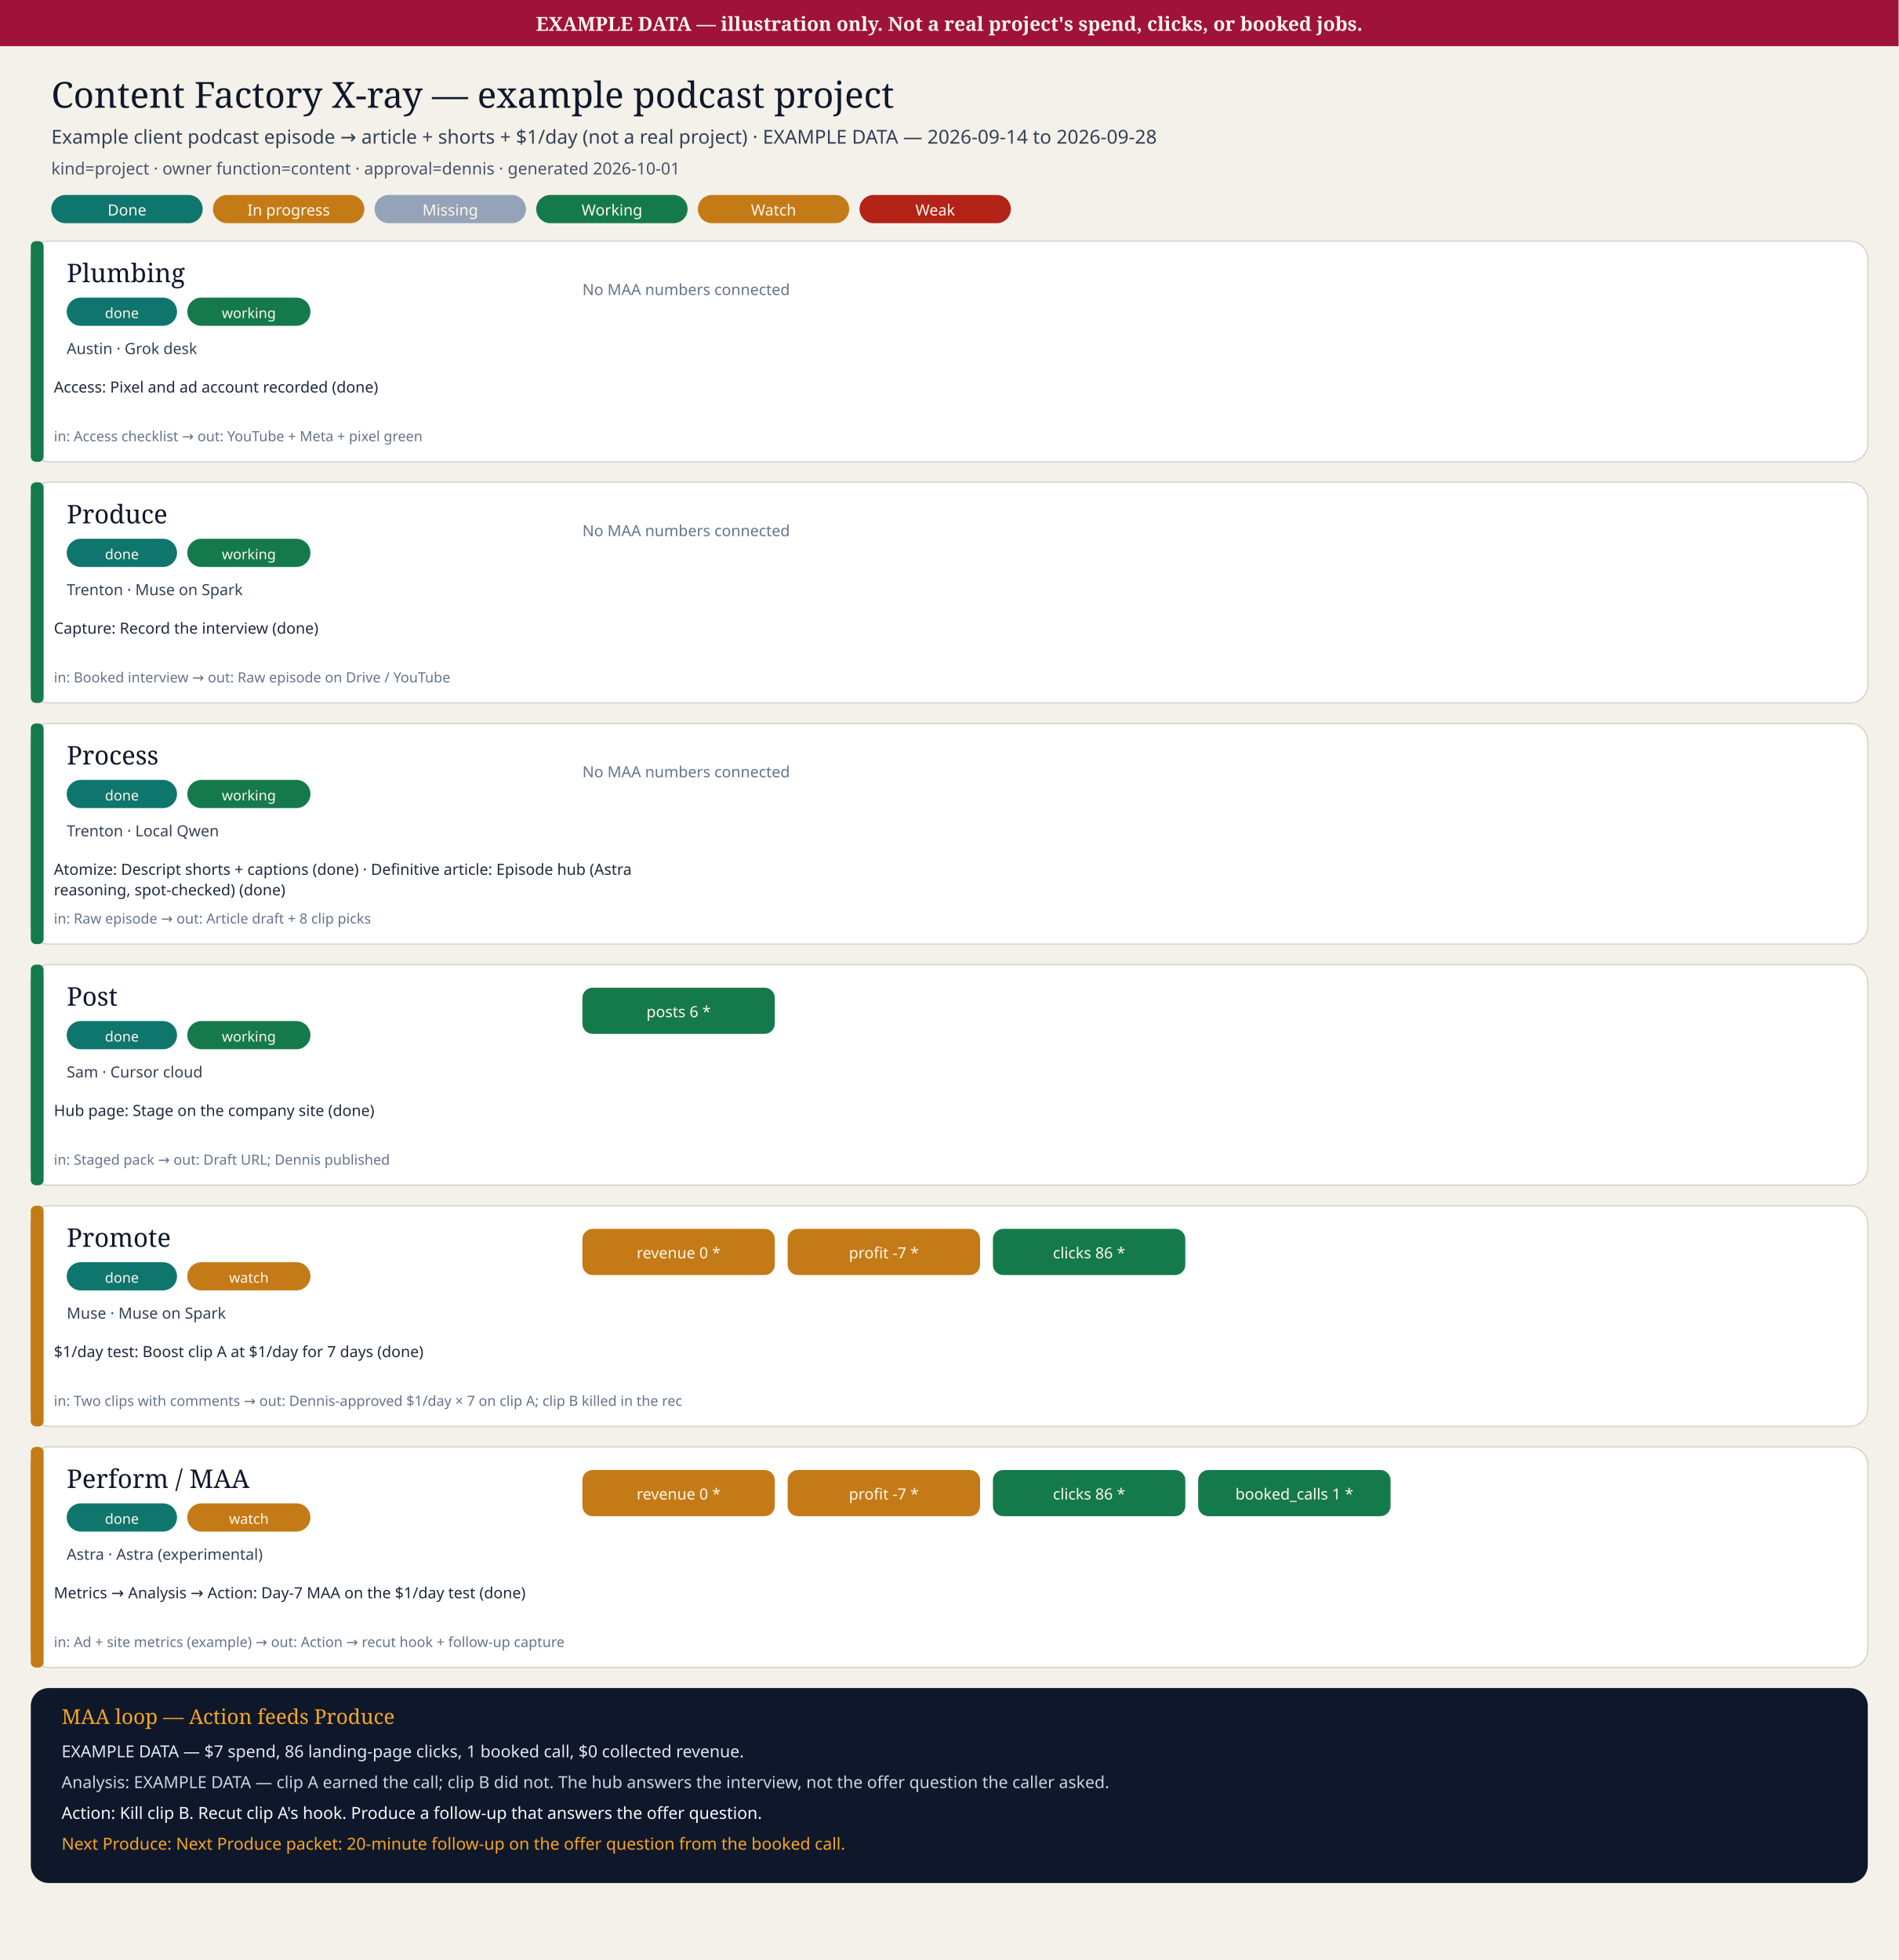
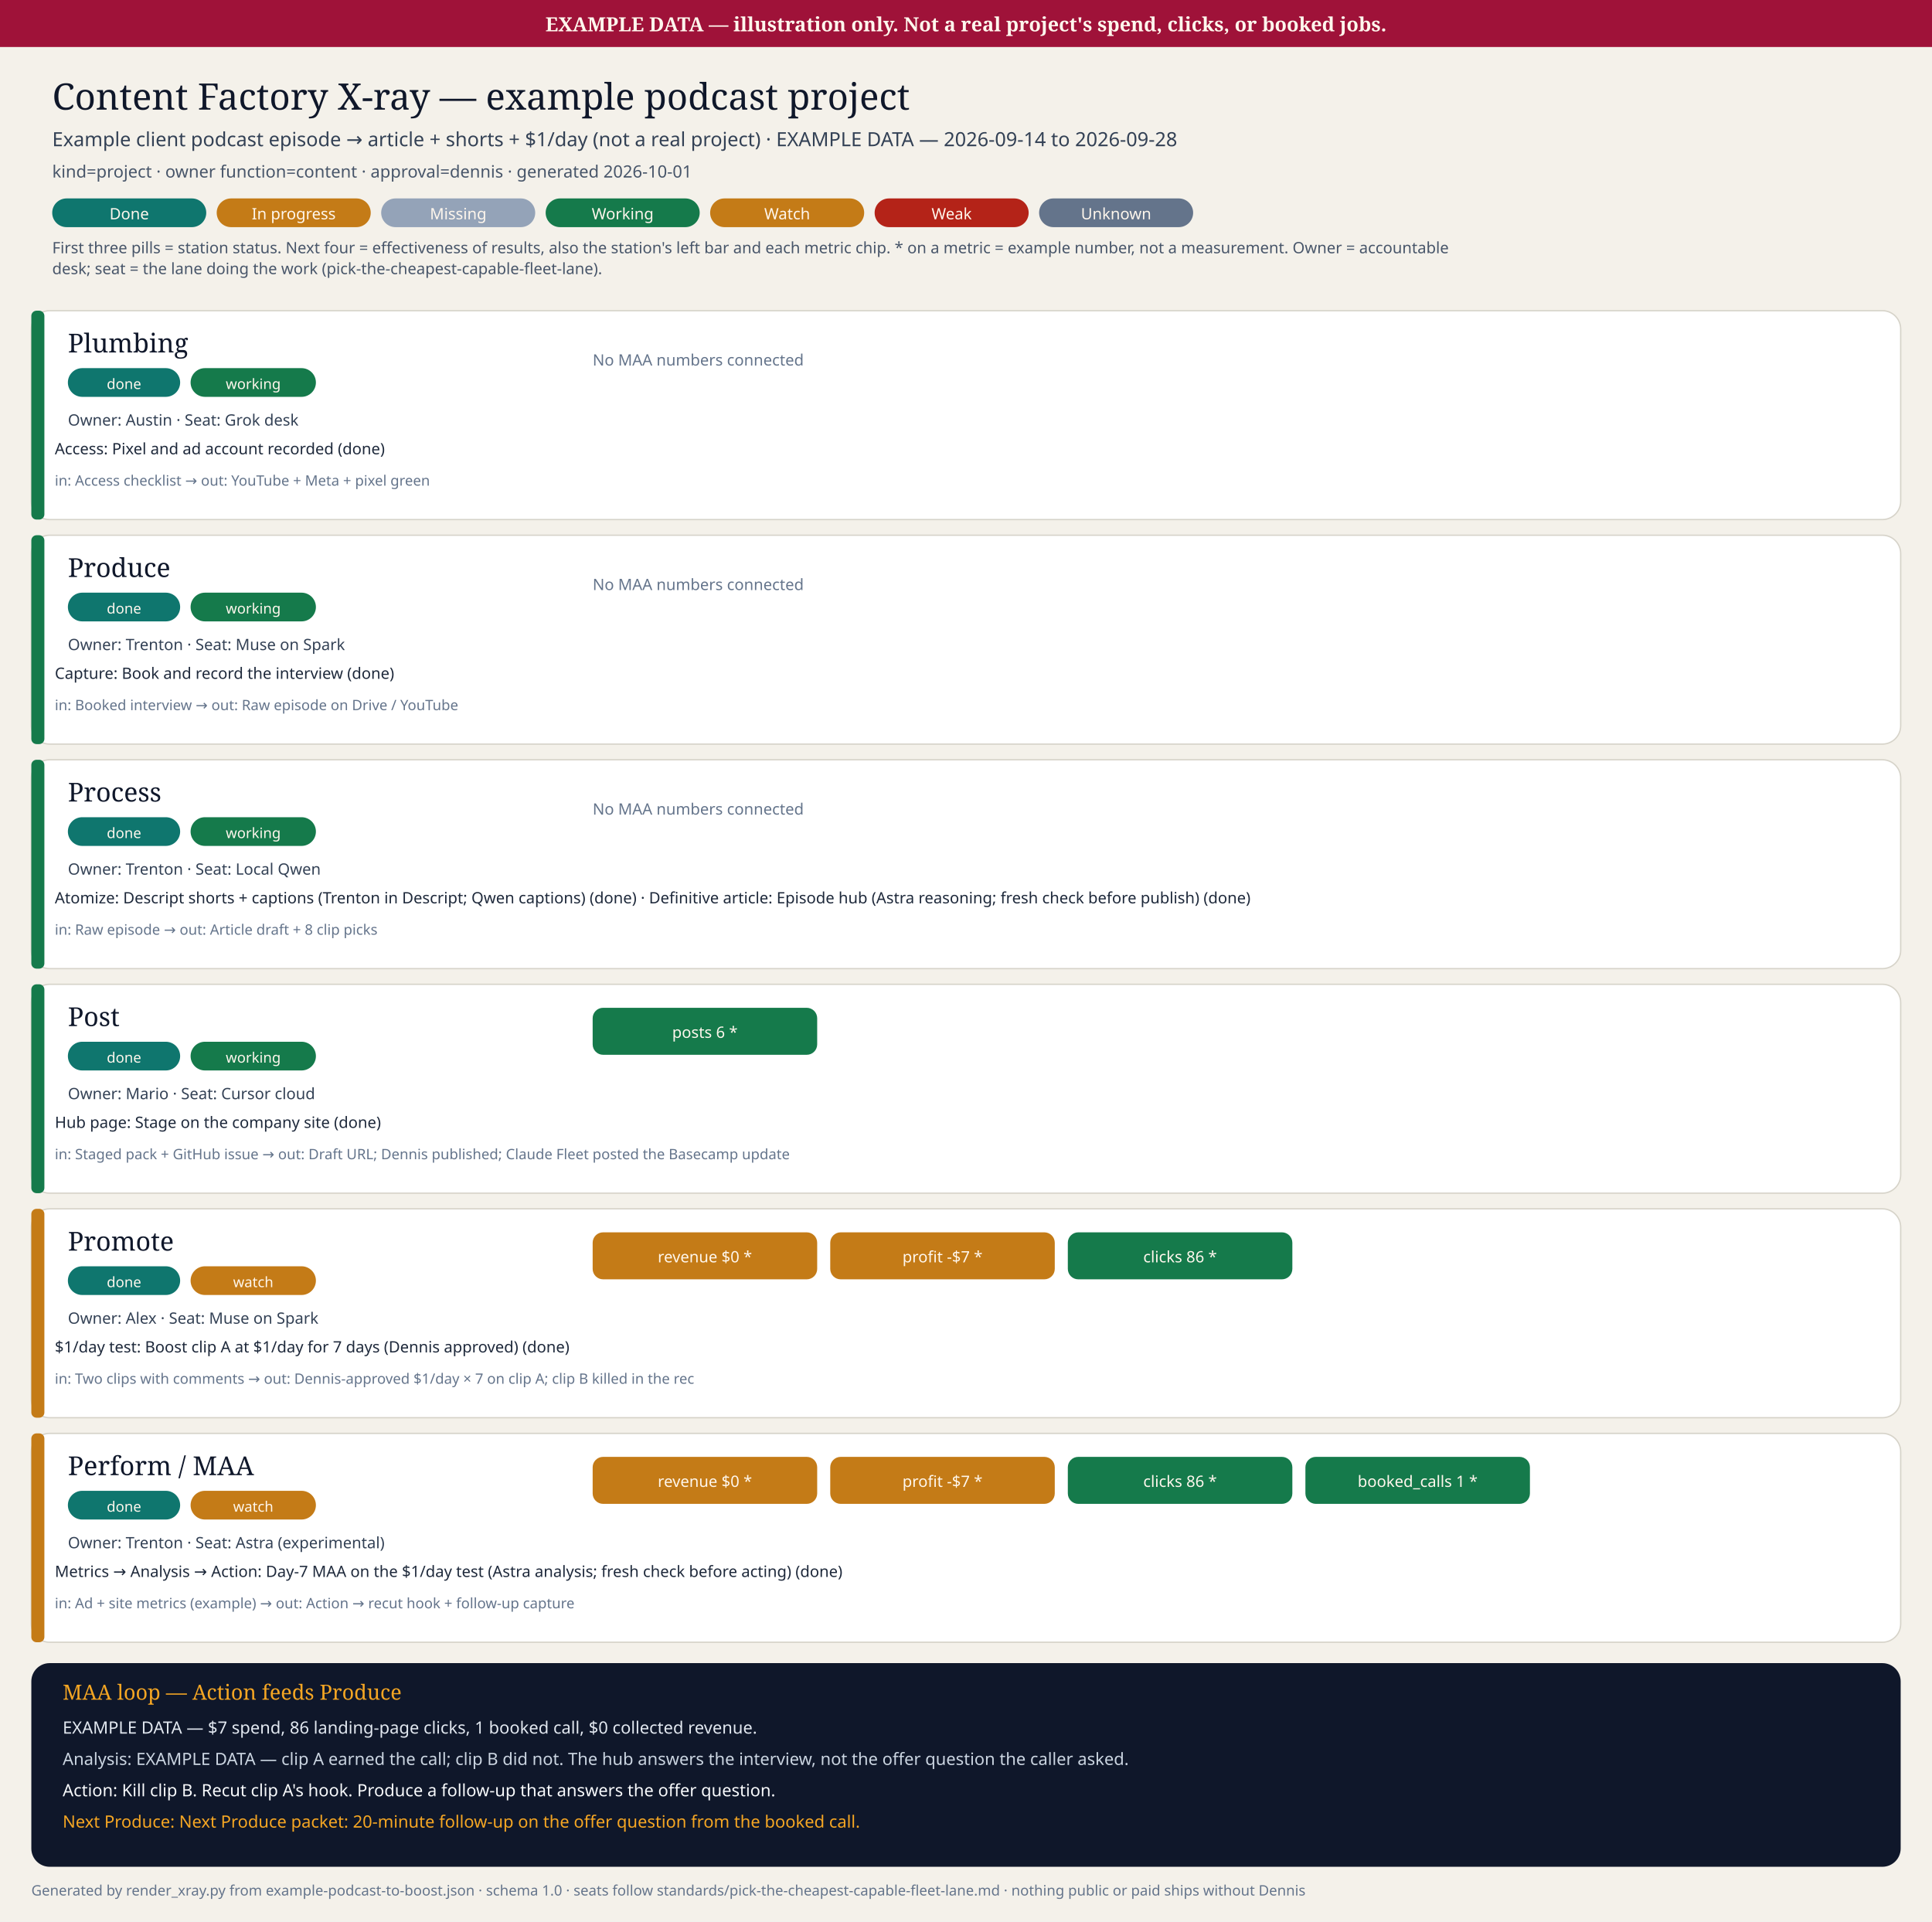
- <svg xmlns="http://www.w3.org/2000/svg" width="1480" height="1528" viewBox="0 0 1480 1528" role="img" aria-label="Content Factory X-ray — example podcast project">
-   <rect width="1480" height="1528" fill="#F4F1EA" />
+ <svg xmlns="http://www.w3.org/2000/svg" width="1480" height="1472" viewBox="0 0 1480 1472" role="img" aria-label="Content Factory X-ray — example podcast project">
+   <rect width="1480" height="1472" fill="#F4F1EA" />
  <rect x="0" y="0" width="1480" height="36" fill="#9F1239" />
-   <text x="740" y="24" text-anchor="middle" fill="#FFF7ED" font-family="Georgia, serif" font-size="15" font-weight="700">EXAMPLE DATA — illustration only. Not a real project's spend, clicks, or booked jobs.</text>
-   <text x="40" y="84" font-family="Georgia, serif" font-size="28" fill="#0F172A">
-     Content Factory X-ray — example podcast project</text>
-   <text x="40" y="112" font-family="ui-sans-serif, sans-serif" font-size="15" fill="#334155">
-     Example client podcast episode → article + shorts + $1/day (not a real project) · EXAMPLE DATA — 2026-09-14 to 2026-09-28</text>
-   <text x="40" y="136" font-family="ui-sans-serif, sans-serif" font-size="13" fill="#475569">
-     kind=project · owner function=content
-     · approval=dennis · generated 2026-10-01</text>
-   <g font-family="ui-sans-serif, sans-serif" font-size="12">
-     <rect x="40" y="152" width="118" height="22" rx="11" fill="#0F766E" />
-     <text x="99" y="168" text-anchor="middle" fill="#FFF7ED">Done</text>
-     <rect x="166" y="152" width="118" height="22" rx="11" fill="#C47B17" />
-     <text x="225" y="168" text-anchor="middle" fill="#FFF7ED">In progress</text>
-     <rect x="292" y="152" width="118" height="22" rx="11" fill="#94A3B8" />
-     <text x="351" y="168" text-anchor="middle" fill="#FFF7ED">Missing</text>
-     <rect x="418" y="152" width="118" height="22" rx="11" fill="#157A4B" />
-     <text x="477" y="168" text-anchor="middle" fill="#FFF7ED">Working</text>
-     <rect x="544" y="152" width="118" height="22" rx="11" fill="#C47B17" />
-     <text x="603" y="168" text-anchor="middle" fill="#FFF7ED">Watch</text>
-     <rect x="670" y="152" width="118" height="22" rx="11" fill="#B42318" />
-     <text x="729" y="168" text-anchor="middle" fill="#FFF7ED">Weak</text>
-   </g>
-   <rect x="24" y="188" width="1432" height="172" rx="14" fill="#FFFFFF" stroke="#D6D3C9" />
-   <rect x="24" y="188" width="10" height="172" rx="4" fill="#157A4B" />
-   <text x="52" y="220" font-family="Georgia, serif" font-size="20" fill="#0F172A">
-       Plumbing</text>
-   <rect x="52" y="232" width="86" height="22" rx="11" fill="#0F766E" />
-   <text x="95" y="248" text-anchor="middle" fill="#FFF7ED" font-size="11" font-family="ui-sans-serif, sans-serif">done</text>
-   <rect x="146" y="232" width="96" height="22" rx="11" fill="#157A4B" />
-   <text x="194" y="248" text-anchor="middle" fill="#FFF7ED" font-size="11" font-family="ui-sans-serif, sans-serif">working</text>
-   <text x="52" y="276" fill="#334155" font-size="12" font-family="ui-sans-serif, sans-serif">
-       Austin · Grok desk</text>
-   <text x="454" y="230" fill="#64748B" font-size="12" font-family="ui-sans-serif, sans-serif">No MAA numbers connected</text>
-   <text x="42" y="306" fill="#1E293B" font-size="12" font-family="ui-sans-serif, sans-serif">Access: Pixel and ad account recorded (done)</text>
-   <text x="42" y="344" fill="#64748B" font-size="11" font-family="ui-sans-serif, sans-serif">
-       in: Access checklist  →  out: YouTube + Meta + pixel green</text>
-   <rect x="24" y="376" width="1432" height="172" rx="14" fill="#FFFFFF" stroke="#D6D3C9" />
-   <rect x="24" y="376" width="10" height="172" rx="4" fill="#157A4B" />
-   <text x="52" y="408" font-family="Georgia, serif" font-size="20" fill="#0F172A">
-       Produce</text>
-   <rect x="52" y="420" width="86" height="22" rx="11" fill="#0F766E" />
-   <text x="95" y="436" text-anchor="middle" fill="#FFF7ED" font-size="11" font-family="ui-sans-serif, sans-serif">done</text>
-   <rect x="146" y="420" width="96" height="22" rx="11" fill="#157A4B" />
-   <text x="194" y="436" text-anchor="middle" fill="#FFF7ED" font-size="11" font-family="ui-sans-serif, sans-serif">working</text>
-   <text x="52" y="464" fill="#334155" font-size="12" font-family="ui-sans-serif, sans-serif">
-       Trenton · Muse on Spark</text>
-   <text x="454" y="418" fill="#64748B" font-size="12" font-family="ui-sans-serif, sans-serif">No MAA numbers connected</text>
-   <text x="42" y="494" fill="#1E293B" font-size="12" font-family="ui-sans-serif, sans-serif">Capture: Record the interview (done)</text>
-   <text x="42" y="532" fill="#64748B" font-size="11" font-family="ui-sans-serif, sans-serif">
-       in: Booked interview  →  out: Raw episode on Drive / YouTube</text>
-   <rect x="24" y="564" width="1432" height="172" rx="14" fill="#FFFFFF" stroke="#D6D3C9" />
-   <rect x="24" y="564" width="10" height="172" rx="4" fill="#157A4B" />
-   <text x="52" y="596" font-family="Georgia, serif" font-size="20" fill="#0F172A">
-       Process</text>
-   <rect x="52" y="608" width="86" height="22" rx="11" fill="#0F766E" />
-   <text x="95" y="624" text-anchor="middle" fill="#FFF7ED" font-size="11" font-family="ui-sans-serif, sans-serif">done</text>
-   <rect x="146" y="608" width="96" height="22" rx="11" fill="#157A4B" />
-   <text x="194" y="624" text-anchor="middle" fill="#FFF7ED" font-size="11" font-family="ui-sans-serif, sans-serif">working</text>
-   <text x="52" y="652" fill="#334155" font-size="12" font-family="ui-sans-serif, sans-serif">
-       Trenton · Local Qwen</text>
-   <text x="454" y="606" fill="#64748B" font-size="12" font-family="ui-sans-serif, sans-serif">No MAA numbers connected</text>
-   <text x="42" y="682" fill="#1E293B" font-size="12" font-family="ui-sans-serif, sans-serif">Atomize: Descript shorts + captions (done) · Definitive article: Episode hub (Astra</text>
-   <text x="42" y="698" fill="#1E293B" font-size="12" font-family="ui-sans-serif, sans-serif">reasoning, spot-checked) (done)</text>
-   <text x="42" y="720" fill="#64748B" font-size="11" font-family="ui-sans-serif, sans-serif">
-       in: Raw episode  →  out: Article draft + 8 clip picks</text>
-   <rect x="24" y="752" width="1432" height="172" rx="14" fill="#FFFFFF" stroke="#D6D3C9" />
-   <rect x="24" y="752" width="10" height="172" rx="4" fill="#157A4B" />
-   <text x="52" y="784" font-family="Georgia, serif" font-size="20" fill="#0F172A">
-       Post</text>
-   <rect x="52" y="796" width="86" height="22" rx="11" fill="#0F766E" />
-   <text x="95" y="812" text-anchor="middle" fill="#FFF7ED" font-size="11" font-family="ui-sans-serif, sans-serif">done</text>
-   <rect x="146" y="796" width="96" height="22" rx="11" fill="#157A4B" />
-   <text x="194" y="812" text-anchor="middle" fill="#FFF7ED" font-size="11" font-family="ui-sans-serif, sans-serif">working</text>
-   <text x="52" y="840" fill="#334155" font-size="12" font-family="ui-sans-serif, sans-serif">
-       Sam · Cursor cloud</text>
-   <rect x="454" y="770" width="150" height="36" rx="8" fill="#157A4B" />
-   <text x="529" y="793" text-anchor="middle" fill="#FFF7ED" font-size="12" font-family="ui-sans-serif, sans-serif">posts 6 *</text>
-   <text x="42" y="870" fill="#1E293B" font-size="12" font-family="ui-sans-serif, sans-serif">Hub page: Stage on the company site (done)</text>
-   <text x="42" y="908" fill="#64748B" font-size="11" font-family="ui-sans-serif, sans-serif">
-       in: Staged pack  →  out: Draft URL; Dennis published</text>
-   <rect x="24" y="940" width="1432" height="172" rx="14" fill="#FFFFFF" stroke="#D6D3C9" />
-   <rect x="24" y="940" width="10" height="172" rx="4" fill="#C47B17" />
-   <text x="52" y="972" font-family="Georgia, serif" font-size="20" fill="#0F172A">
-       Promote</text>
-   <rect x="52" y="984" width="86" height="22" rx="11" fill="#0F766E" />
-   <text x="95" y="1000" text-anchor="middle" fill="#FFF7ED" font-size="11" font-family="ui-sans-serif, sans-serif">done</text>
-   <rect x="146" y="984" width="96" height="22" rx="11" fill="#C47B17" />
-   <text x="194" y="1000" text-anchor="middle" fill="#FFF7ED" font-size="11" font-family="ui-sans-serif, sans-serif">watch</text>
-   <text x="52" y="1028" fill="#334155" font-size="12" font-family="ui-sans-serif, sans-serif">
-       Muse · Muse on Spark</text>
-   <rect x="454" y="958" width="150" height="36" rx="8" fill="#C47B17" />
-   <text x="529" y="981" text-anchor="middle" fill="#FFF7ED" font-size="12" font-family="ui-sans-serif, sans-serif">revenue 0 *</text>
-   <rect x="614" y="958" width="150" height="36" rx="8" fill="#C47B17" />
-   <text x="689" y="981" text-anchor="middle" fill="#FFF7ED" font-size="12" font-family="ui-sans-serif, sans-serif">profit -7 *</text>
-   <rect x="774" y="958" width="150" height="36" rx="8" fill="#157A4B" />
-   <text x="849" y="981" text-anchor="middle" fill="#FFF7ED" font-size="12" font-family="ui-sans-serif, sans-serif">clicks 86 *</text>
-   <text x="42" y="1058" fill="#1E293B" font-size="12" font-family="ui-sans-serif, sans-serif">$1/day test: Boost clip A at $1/day for 7 days (done)</text>
-   <text x="42" y="1096" fill="#64748B" font-size="11" font-family="ui-sans-serif, sans-serif">
-       in: Two clips with comments  →  out: Dennis-approved $1/day × 7 on clip A; clip B killed in the rec</text>
-   <rect x="24" y="1128" width="1432" height="172" rx="14" fill="#FFFFFF" stroke="#D6D3C9" />
-   <rect x="24" y="1128" width="10" height="172" rx="4" fill="#C47B17" />
-   <text x="52" y="1160" font-family="Georgia, serif" font-size="20" fill="#0F172A">
-       Perform / MAA</text>
-   <rect x="52" y="1172" width="86" height="22" rx="11" fill="#0F766E" />
-   <text x="95" y="1188" text-anchor="middle" fill="#FFF7ED" font-size="11" font-family="ui-sans-serif, sans-serif">done</text>
-   <rect x="146" y="1172" width="96" height="22" rx="11" fill="#C47B17" />
-   <text x="194" y="1188" text-anchor="middle" fill="#FFF7ED" font-size="11" font-family="ui-sans-serif, sans-serif">watch</text>
-   <text x="52" y="1216" fill="#334155" font-size="12" font-family="ui-sans-serif, sans-serif">
-       Astra · Astra (experimental)</text>
-   <rect x="454" y="1146" width="150" height="36" rx="8" fill="#C47B17" />
-   <text x="529" y="1169" text-anchor="middle" fill="#FFF7ED" font-size="12" font-family="ui-sans-serif, sans-serif">revenue 0 *</text>
-   <rect x="614" y="1146" width="150" height="36" rx="8" fill="#C47B17" />
-   <text x="689" y="1169" text-anchor="middle" fill="#FFF7ED" font-size="12" font-family="ui-sans-serif, sans-serif">profit -7 *</text>
-   <rect x="774" y="1146" width="150" height="36" rx="8" fill="#157A4B" />
-   <text x="849" y="1169" text-anchor="middle" fill="#FFF7ED" font-size="12" font-family="ui-sans-serif, sans-serif">clicks 86 *</text>
-   <rect x="934" y="1146" width="150" height="36" rx="8" fill="#157A4B" />
-   <text x="1009" y="1169" text-anchor="middle" fill="#FFF7ED" font-size="12" font-family="ui-sans-serif, sans-serif">booked_calls 1 *</text>
-   <text x="42" y="1246" fill="#1E293B" font-size="12" font-family="ui-sans-serif, sans-serif">Metrics → Analysis → Action: Day-7 MAA on the $1/day test (done)</text>
-   <text x="42" y="1284" fill="#64748B" font-size="11" font-family="ui-sans-serif, sans-serif">
-       in: Ad + site metrics (example)  →  out: Action → recut hook + follow-up capture</text>
-   <rect x="24" y="1316" width="1432" height="152" rx="14" fill="#0F172A" />
-   <text x="48" y="1344" fill="#F5A623" font-family="Georgia, serif" font-size="16">
-       MAA loop — Action feeds Produce</text>
-   <text x="48" y="1370" fill="#E2E8F0" font-family="ui-sans-serif, sans-serif" font-size="13">
-       EXAMPLE DATA — $7 spend, 86 landing-page clicks, 1 booked call, $0 collected revenue.</text>
-   <text x="48" y="1394" fill="#CBD5E1" font-family="ui-sans-serif, sans-serif" font-size="13">
-       Analysis: EXAMPLE DATA — clip A earned the call; clip B did not. The hub answers the interview, not the offer question the caller asked.</text>
-   <text x="48" y="1418" fill="#F8FAFC" font-family="ui-sans-serif, sans-serif" font-size="13">
-       Action: Kill clip B. Recut clip A's hook. Produce a follow-up that answers the offer question.</text>
-   <text x="48" y="1442" fill="#F5A623" font-family="ui-sans-serif, sans-serif" font-size="13">
-       Next Produce: Next Produce packet: 20-minute follow-up on the offer question from the booked call.</text>
+   <text x="740" y="24" fill="#FFF7ED" font-family="Georgia, serif" font-size="15" text-anchor="middle" font-weight="700">EXAMPLE DATA — illustration only. Not a real project's spend, clicks, or booked jobs.</text>
+   <text x="40" y="84" fill="#0F172A" font-family="Georgia, serif" font-size="28">Content Factory X-ray — example podcast project</text>
+   <text x="40" y="112" fill="#334155" font-family="ui-sans-serif, sans-serif" font-size="15">Example client podcast episode → article + shorts + $1/day (not a real project) · EXAMPLE DATA — 2026-09-14 to 2026-09-28</text>
+   <text x="40" y="136" fill="#475569" font-family="ui-sans-serif, sans-serif" font-size="13">kind=project · owner function=content · approval=dennis · generated 2026-10-01</text>
+   <rect x="40" y="152" width="118" height="22" rx="11" fill="#0F766E" />
+   <text x="99" y="168" fill="#FFF7ED" font-family="ui-sans-serif, sans-serif" font-size="12" text-anchor="middle">Done</text>
+   <rect x="166" y="152" width="118" height="22" rx="11" fill="#C47B17" />
+   <text x="225" y="168" fill="#FFF7ED" font-family="ui-sans-serif, sans-serif" font-size="12" text-anchor="middle">In progress</text>
+   <rect x="292" y="152" width="118" height="22" rx="11" fill="#94A3B8" />
+   <text x="351" y="168" fill="#FFF7ED" font-family="ui-sans-serif, sans-serif" font-size="12" text-anchor="middle">Missing</text>
+   <rect x="418" y="152" width="118" height="22" rx="11" fill="#157A4B" />
+   <text x="477" y="168" fill="#FFF7ED" font-family="ui-sans-serif, sans-serif" font-size="12" text-anchor="middle">Working</text>
+   <rect x="544" y="152" width="118" height="22" rx="11" fill="#C47B17" />
+   <text x="603" y="168" fill="#FFF7ED" font-family="ui-sans-serif, sans-serif" font-size="12" text-anchor="middle">Watch</text>
+   <rect x="670" y="152" width="118" height="22" rx="11" fill="#B42318" />
+   <text x="729" y="168" fill="#FFF7ED" font-family="ui-sans-serif, sans-serif" font-size="12" text-anchor="middle">Weak</text>
+   <rect x="796" y="152" width="118" height="22" rx="11" fill="#64748B" />
+   <text x="855" y="168" fill="#FFF7ED" font-family="ui-sans-serif, sans-serif" font-size="12" text-anchor="middle">Unknown</text>
+   <text x="40" y="194" fill="#475569" font-family="ui-sans-serif, sans-serif" font-size="12">First three pills = station status. Next four = effectiveness of results, also the station's left bar and each metric chip. * on a metric = example number, not a measurement. Owner = accountable</text>
+   <text x="40" y="210" fill="#475569" font-family="ui-sans-serif, sans-serif" font-size="12">desk; seat = the lane doing the work (pick-the-cheapest-capable-fleet-lane).</text>
+   <rect x="24" y="238" width="1432" height="160" rx="14" fill="#FFFFFF" stroke="#D6D3C9" />
+   <rect x="24" y="238" width="10" height="160" rx="4" fill="#157A4B" />
+   <text x="52" y="270" fill="#0F172A" font-family="Georgia, serif" font-size="20">Plumbing</text>
+   <rect x="52" y="282" width="86" height="22" rx="11" fill="#0F766E" />
+   <text x="95" y="298" fill="#FFF7ED" font-family="ui-sans-serif, sans-serif" font-size="11" text-anchor="middle">done</text>
+   <rect x="146" y="282" width="96" height="22" rx="11" fill="#157A4B" />
+   <text x="194" y="298" fill="#FFF7ED" font-family="ui-sans-serif, sans-serif" font-size="11" text-anchor="middle">working</text>
+   <text x="52" y="326" fill="#334155" font-family="ui-sans-serif, sans-serif" font-size="12">Owner: Austin · Seat: Grok desk</text>
+   <text x="454" y="280" fill="#64748B" font-family="ui-sans-serif, sans-serif" font-size="12">No MAA numbers connected</text>
+   <text x="42" y="348" fill="#1E293B" font-family="ui-sans-serif, sans-serif" font-size="12">Access: Pixel and ad account recorded (done)</text>
+   <text x="42" y="372" fill="#64748B" font-family="ui-sans-serif, sans-serif" font-size="11">in: Access checklist → out: YouTube + Meta + pixel green</text>
+   <rect x="24" y="410" width="1432" height="160" rx="14" fill="#FFFFFF" stroke="#D6D3C9" />
+   <rect x="24" y="410" width="10" height="160" rx="4" fill="#157A4B" />
+   <text x="52" y="442" fill="#0F172A" font-family="Georgia, serif" font-size="20">Produce</text>
+   <rect x="52" y="454" width="86" height="22" rx="11" fill="#0F766E" />
+   <text x="95" y="470" fill="#FFF7ED" font-family="ui-sans-serif, sans-serif" font-size="11" text-anchor="middle">done</text>
+   <rect x="146" y="454" width="96" height="22" rx="11" fill="#157A4B" />
+   <text x="194" y="470" fill="#FFF7ED" font-family="ui-sans-serif, sans-serif" font-size="11" text-anchor="middle">working</text>
+   <text x="52" y="498" fill="#334155" font-family="ui-sans-serif, sans-serif" font-size="12">Owner: Trenton · Seat: Muse on Spark</text>
+   <text x="454" y="452" fill="#64748B" font-family="ui-sans-serif, sans-serif" font-size="12">No MAA numbers connected</text>
+   <text x="42" y="520" fill="#1E293B" font-family="ui-sans-serif, sans-serif" font-size="12">Capture: Book and record the interview (done)</text>
+   <text x="42" y="544" fill="#64748B" font-family="ui-sans-serif, sans-serif" font-size="11">in: Booked interview → out: Raw episode on Drive / YouTube</text>
+   <rect x="24" y="582" width="1432" height="160" rx="14" fill="#FFFFFF" stroke="#D6D3C9" />
+   <rect x="24" y="582" width="10" height="160" rx="4" fill="#157A4B" />
+   <text x="52" y="614" fill="#0F172A" font-family="Georgia, serif" font-size="20">Process</text>
+   <rect x="52" y="626" width="86" height="22" rx="11" fill="#0F766E" />
+   <text x="95" y="642" fill="#FFF7ED" font-family="ui-sans-serif, sans-serif" font-size="11" text-anchor="middle">done</text>
+   <rect x="146" y="626" width="96" height="22" rx="11" fill="#157A4B" />
+   <text x="194" y="642" fill="#FFF7ED" font-family="ui-sans-serif, sans-serif" font-size="11" text-anchor="middle">working</text>
+   <text x="52" y="670" fill="#334155" font-family="ui-sans-serif, sans-serif" font-size="12">Owner: Trenton · Seat: Local Qwen</text>
+   <text x="454" y="624" fill="#64748B" font-family="ui-sans-serif, sans-serif" font-size="12">No MAA numbers connected</text>
+   <text x="42" y="692" fill="#1E293B" font-family="ui-sans-serif, sans-serif" font-size="12">Atomize: Descript shorts + captions (Trenton in Descript; Qwen captions) (done) · Definitive article: Episode hub (Astra reasoning; fresh check before publish) (done)</text>
+   <text x="42" y="716" fill="#64748B" font-family="ui-sans-serif, sans-serif" font-size="11">in: Raw episode → out: Article draft + 8 clip picks</text>
+   <rect x="24" y="754" width="1432" height="160" rx="14" fill="#FFFFFF" stroke="#D6D3C9" />
+   <rect x="24" y="754" width="10" height="160" rx="4" fill="#157A4B" />
+   <text x="52" y="786" fill="#0F172A" font-family="Georgia, serif" font-size="20">Post</text>
+   <rect x="52" y="798" width="86" height="22" rx="11" fill="#0F766E" />
+   <text x="95" y="814" fill="#FFF7ED" font-family="ui-sans-serif, sans-serif" font-size="11" text-anchor="middle">done</text>
+   <rect x="146" y="798" width="96" height="22" rx="11" fill="#157A4B" />
+   <text x="194" y="814" fill="#FFF7ED" font-family="ui-sans-serif, sans-serif" font-size="11" text-anchor="middle">working</text>
+   <text x="52" y="842" fill="#334155" font-family="ui-sans-serif, sans-serif" font-size="12">Owner: Mario · Seat: Cursor cloud</text>
+   <rect x="454" y="772" width="172" height="36" rx="8" fill="#157A4B" />
+   <text x="540" y="795" fill="#FFF7ED" font-family="ui-sans-serif, sans-serif" font-size="12" text-anchor="middle">posts 6 *</text>
+   <text x="42" y="864" fill="#1E293B" font-family="ui-sans-serif, sans-serif" font-size="12">Hub page: Stage on the company site (done)</text>
+   <text x="42" y="888" fill="#64748B" font-family="ui-sans-serif, sans-serif" font-size="11">in: Staged pack + GitHub issue → out: Draft URL; Dennis published; Claude Fleet posted the Basecamp update</text>
+   <rect x="24" y="926" width="1432" height="160" rx="14" fill="#FFFFFF" stroke="#D6D3C9" />
+   <rect x="24" y="926" width="10" height="160" rx="4" fill="#C47B17" />
+   <text x="52" y="958" fill="#0F172A" font-family="Georgia, serif" font-size="20">Promote</text>
+   <rect x="52" y="970" width="86" height="22" rx="11" fill="#0F766E" />
+   <text x="95" y="986" fill="#FFF7ED" font-family="ui-sans-serif, sans-serif" font-size="11" text-anchor="middle">done</text>
+   <rect x="146" y="970" width="96" height="22" rx="11" fill="#C47B17" />
+   <text x="194" y="986" fill="#FFF7ED" font-family="ui-sans-serif, sans-serif" font-size="11" text-anchor="middle">watch</text>
+   <text x="52" y="1014" fill="#334155" font-family="ui-sans-serif, sans-serif" font-size="12">Owner: Alex · Seat: Muse on Spark</text>
+   <rect x="454" y="944" width="172" height="36" rx="8" fill="#C47B17" />
+   <text x="540" y="967" fill="#FFF7ED" font-family="ui-sans-serif, sans-serif" font-size="12" text-anchor="middle">revenue $0 *</text>
+   <rect x="636" y="944" width="172" height="36" rx="8" fill="#C47B17" />
+   <text x="722" y="967" fill="#FFF7ED" font-family="ui-sans-serif, sans-serif" font-size="12" text-anchor="middle">profit -$7 *</text>
+   <rect x="818" y="944" width="172" height="36" rx="8" fill="#157A4B" />
+   <text x="904" y="967" fill="#FFF7ED" font-family="ui-sans-serif, sans-serif" font-size="12" text-anchor="middle">clicks 86 *</text>
+   <text x="42" y="1036" fill="#1E293B" font-family="ui-sans-serif, sans-serif" font-size="12">$1/day test: Boost clip A at $1/day for 7 days (Dennis approved) (done)</text>
+   <text x="42" y="1060" fill="#64748B" font-family="ui-sans-serif, sans-serif" font-size="11">in: Two clips with comments → out: Dennis-approved $1/day × 7 on clip A; clip B killed in the rec</text>
+   <rect x="24" y="1098" width="1432" height="160" rx="14" fill="#FFFFFF" stroke="#D6D3C9" />
+   <rect x="24" y="1098" width="10" height="160" rx="4" fill="#C47B17" />
+   <text x="52" y="1130" fill="#0F172A" font-family="Georgia, serif" font-size="20">Perform / MAA</text>
+   <rect x="52" y="1142" width="86" height="22" rx="11" fill="#0F766E" />
+   <text x="95" y="1158" fill="#FFF7ED" font-family="ui-sans-serif, sans-serif" font-size="11" text-anchor="middle">done</text>
+   <rect x="146" y="1142" width="96" height="22" rx="11" fill="#C47B17" />
+   <text x="194" y="1158" fill="#FFF7ED" font-family="ui-sans-serif, sans-serif" font-size="11" text-anchor="middle">watch</text>
+   <text x="52" y="1186" fill="#334155" font-family="ui-sans-serif, sans-serif" font-size="12">Owner: Trenton · Seat: Astra (experimental)</text>
+   <rect x="454" y="1116" width="172" height="36" rx="8" fill="#C47B17" />
+   <text x="540" y="1139" fill="#FFF7ED" font-family="ui-sans-serif, sans-serif" font-size="12" text-anchor="middle">revenue $0 *</text>
+   <rect x="636" y="1116" width="172" height="36" rx="8" fill="#C47B17" />
+   <text x="722" y="1139" fill="#FFF7ED" font-family="ui-sans-serif, sans-serif" font-size="12" text-anchor="middle">profit -$7 *</text>
+   <rect x="818" y="1116" width="172" height="36" rx="8" fill="#157A4B" />
+   <text x="904" y="1139" fill="#FFF7ED" font-family="ui-sans-serif, sans-serif" font-size="12" text-anchor="middle">clicks 86 *</text>
+   <rect x="1000" y="1116" width="172" height="36" rx="8" fill="#157A4B" />
+   <text x="1086" y="1139" fill="#FFF7ED" font-family="ui-sans-serif, sans-serif" font-size="12" text-anchor="middle">booked_calls 1 *</text>
+   <text x="42" y="1208" fill="#1E293B" font-family="ui-sans-serif, sans-serif" font-size="12">Metrics → Analysis → Action: Day-7 MAA on the $1/day test (Astra analysis; fresh check before acting) (done)</text>
+   <text x="42" y="1232" fill="#64748B" font-family="ui-sans-serif, sans-serif" font-size="11">in: Ad + site metrics (example) → out: Action → recut hook + follow-up capture</text>
+   <rect x="24" y="1274" width="1432" height="156" rx="14" fill="#0F172A" />
+   <text x="48" y="1302" fill="#F5A623" font-family="Georgia, serif" font-size="16">MAA loop — Action feeds Produce</text>
+   <text x="48" y="1328" fill="#E2E8F0" font-family="ui-sans-serif, sans-serif" font-size="13">EXAMPLE DATA — $7 spend, 86 landing-page clicks, 1 booked call, $0 collected revenue.</text>
+   <text x="48" y="1352" fill="#CBD5E1" font-family="ui-sans-serif, sans-serif" font-size="13">Analysis: EXAMPLE DATA — clip A earned the call; clip B did not. The hub answers the interview, not the offer question the caller asked.</text>
+   <text x="48" y="1376" fill="#F8FAFC" font-family="ui-sans-serif, sans-serif" font-size="13">Action: Kill clip B. Recut clip A's hook. Produce a follow-up that answers the offer question.</text>
+   <text x="48" y="1400" fill="#F5A623" font-family="ui-sans-serif, sans-serif" font-size="13">Next Produce: Next Produce packet: 20-minute follow-up on the offer question from the booked call.</text>
+   <text x="24" y="1452" fill="#64748B" font-family="ui-sans-serif, sans-serif" font-size="11">Generated by render_xray.py from example-podcast-to-boost.json · schema 1.0 · seats follow standards/pick-the-cheapest-capable-fleet-lane.md · nothing public or paid ships without Dennis</text>
</svg>
